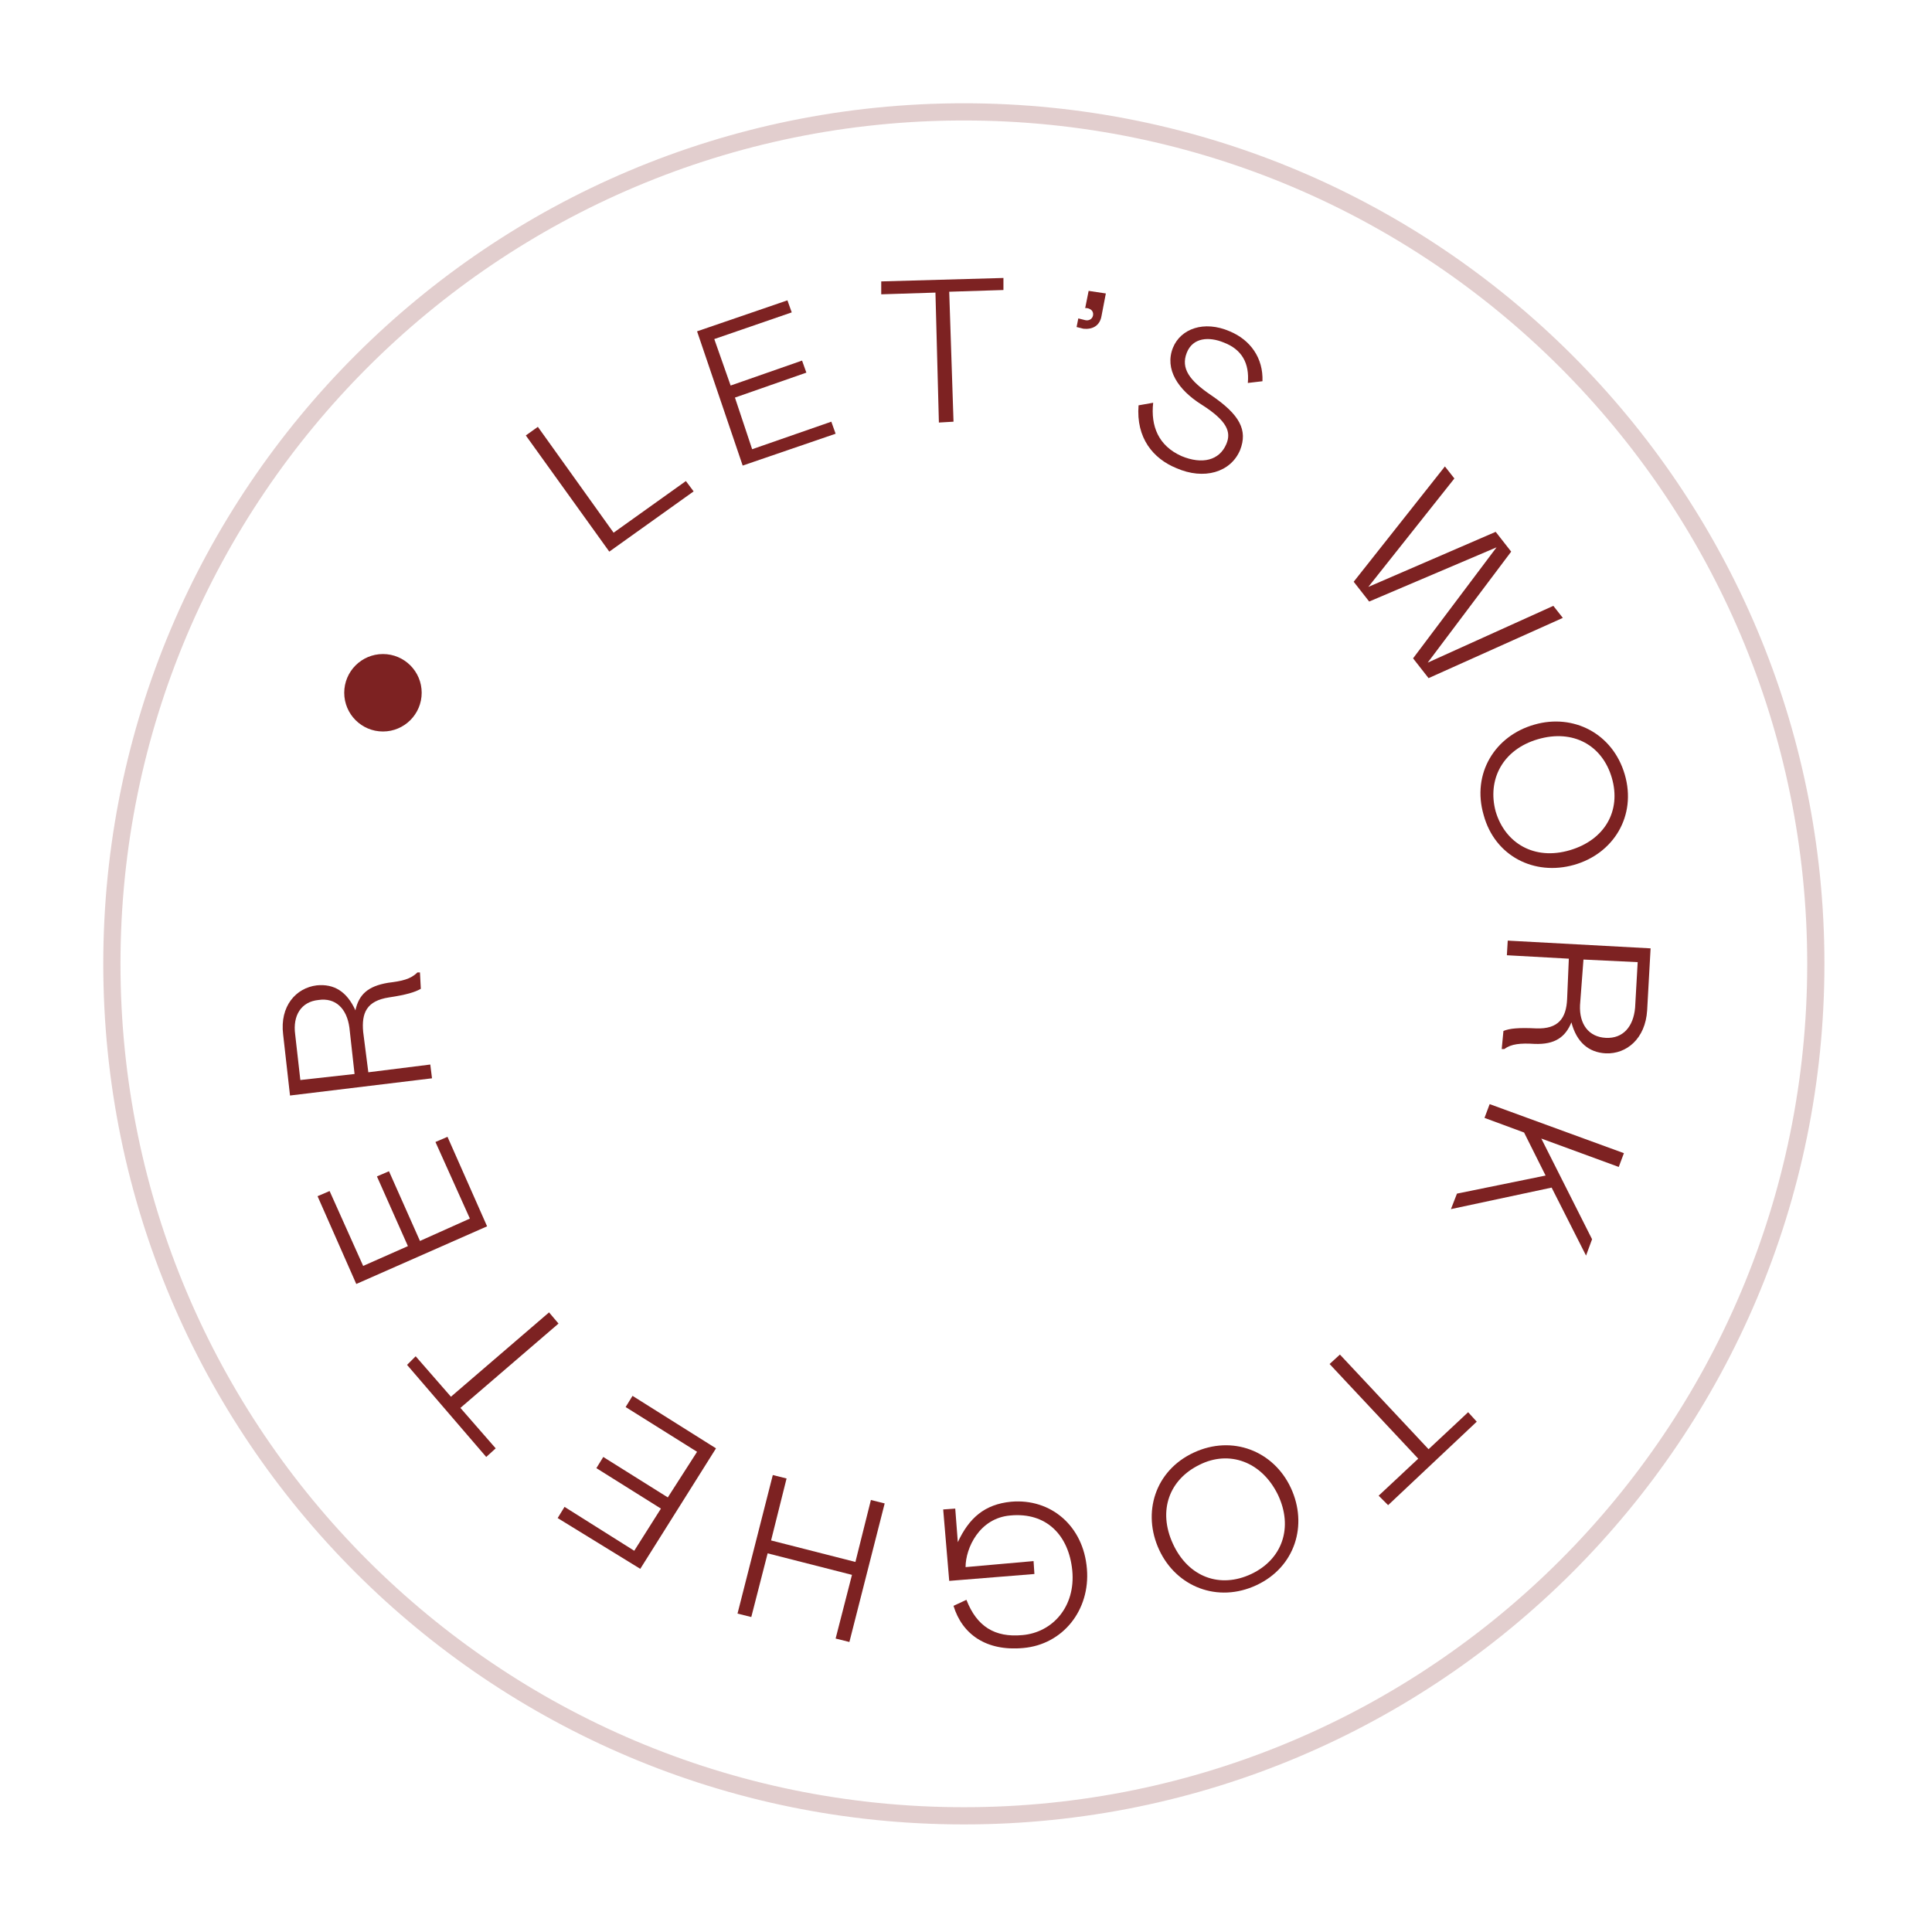
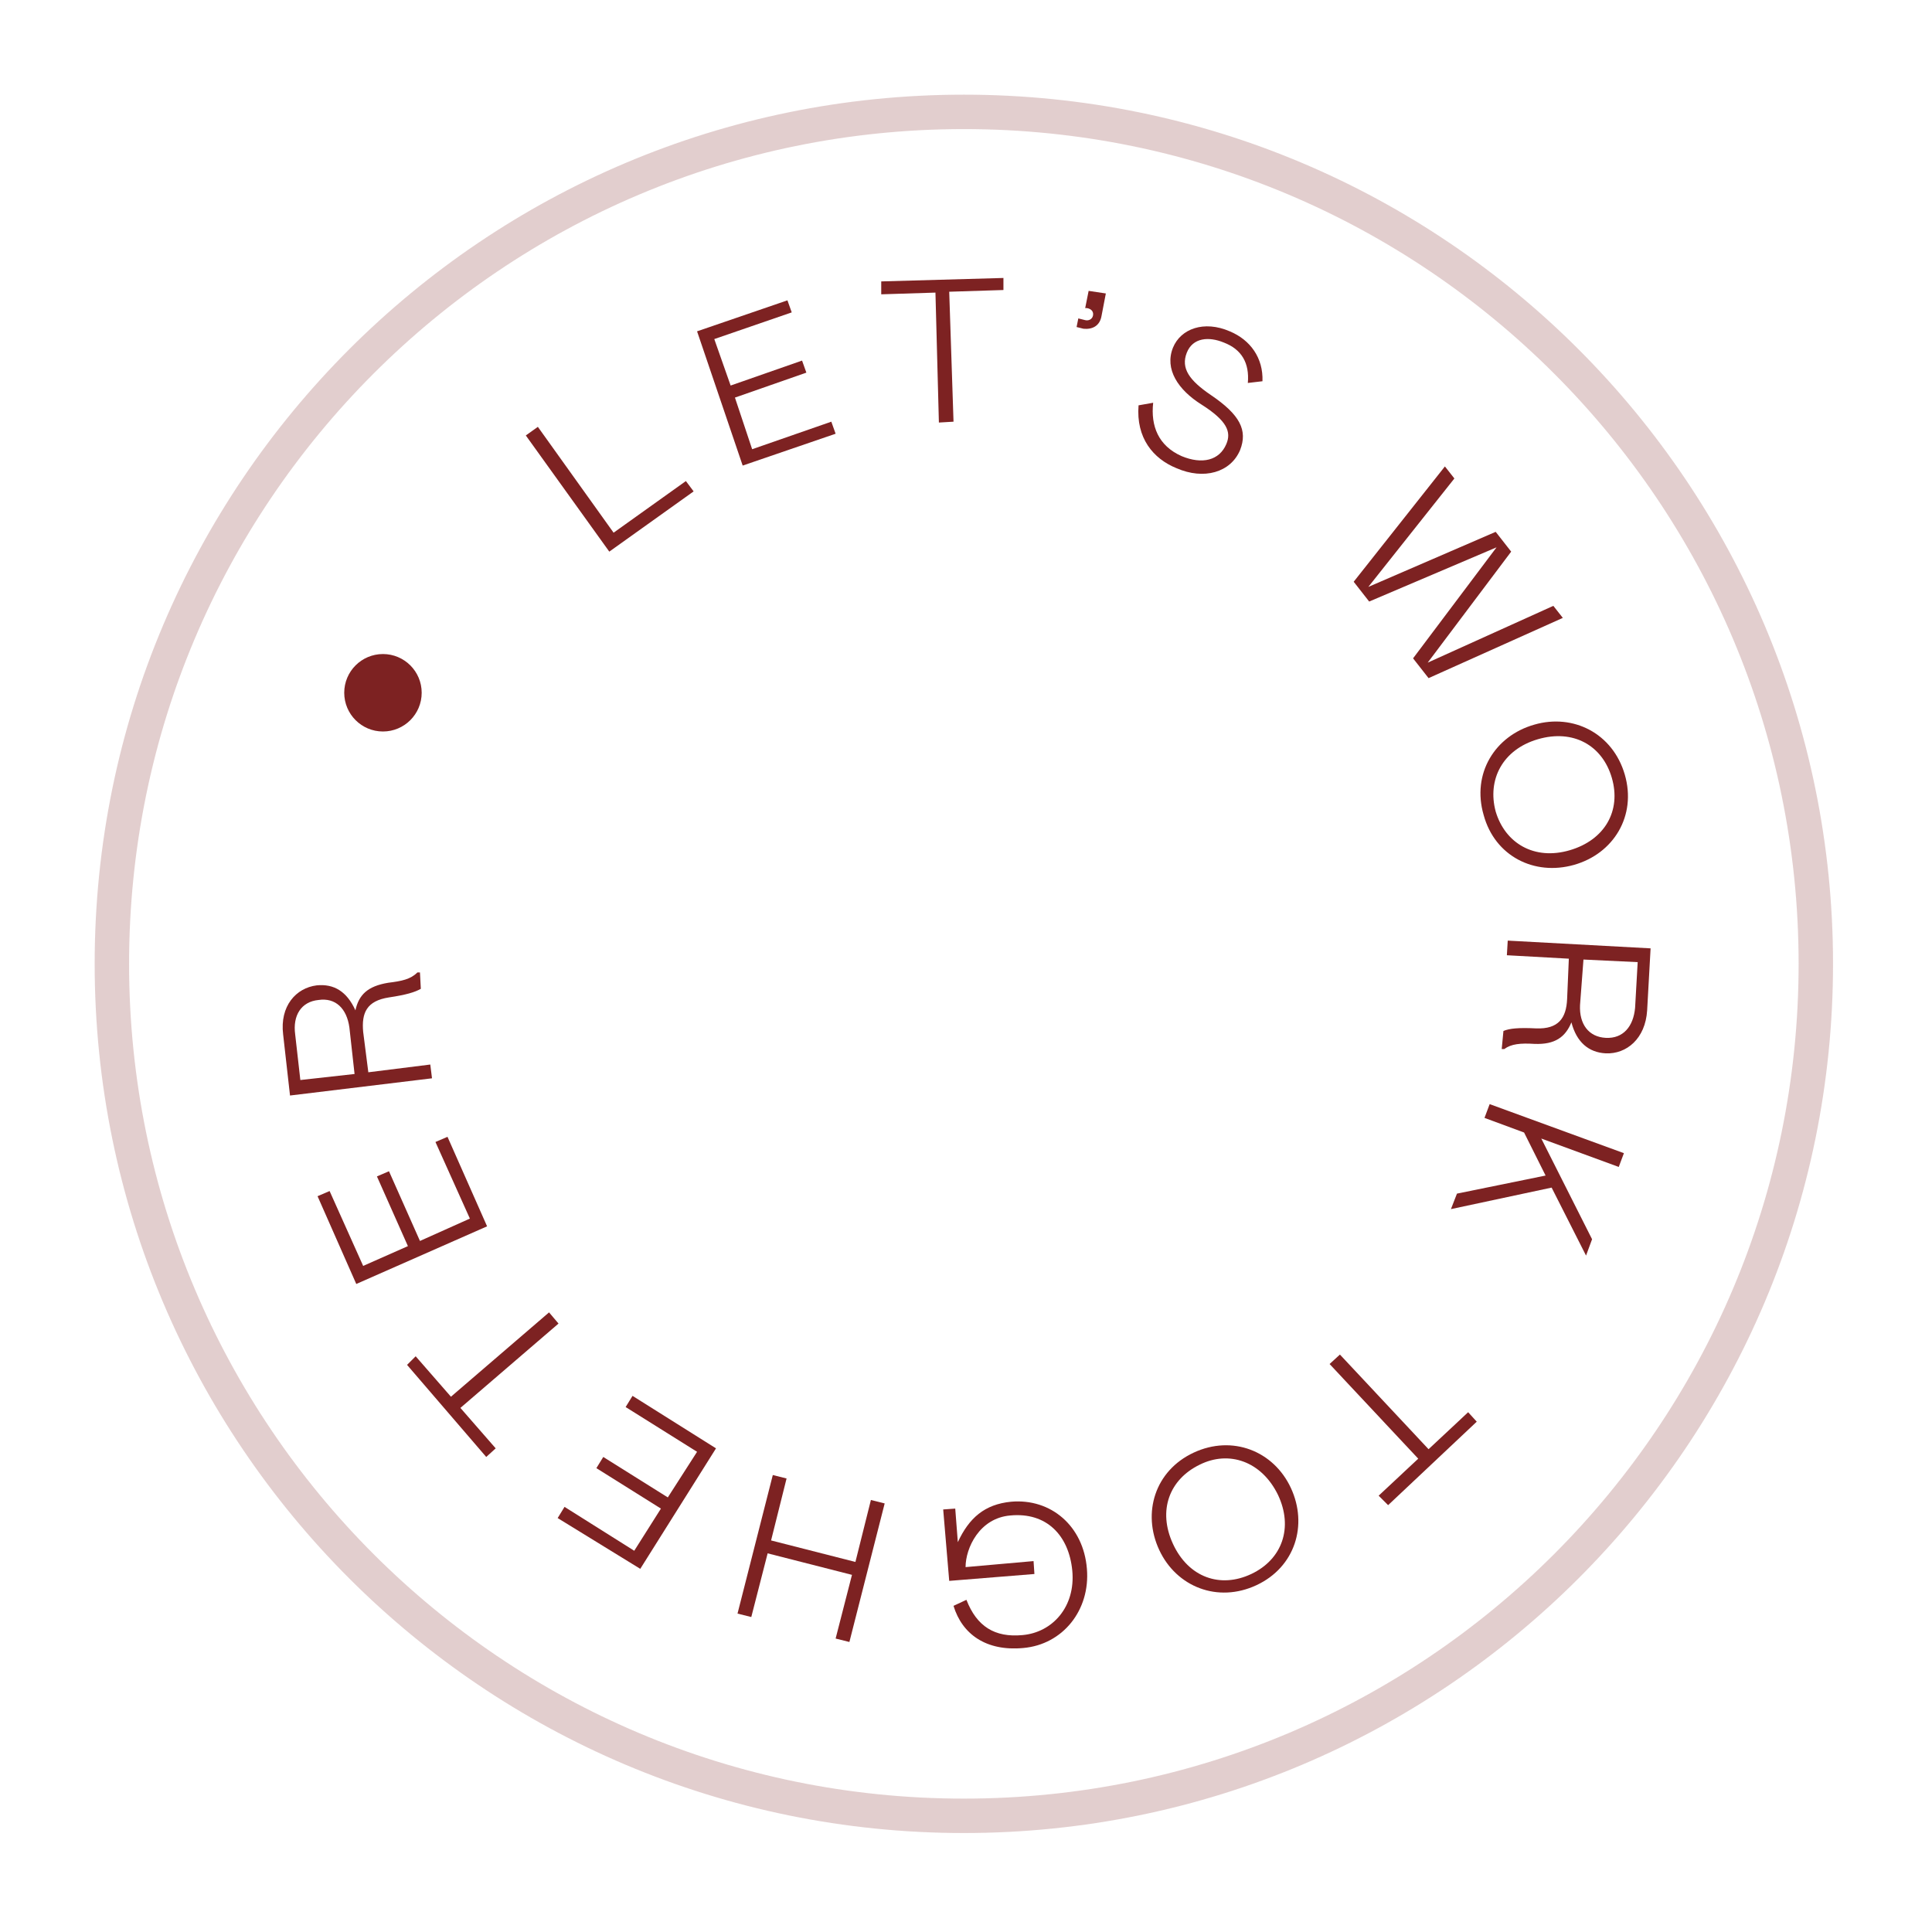
<svg xmlns="http://www.w3.org/2000/svg" version="1.1" class="e-hp" x="0px" y="0px" viewBox="0 0 224.5 224.5" enable-background="new 0 0 224.5 224.5" xml:space="preserve">
  <g>
    <g>
-       <path fill="#7d2222" d="M62.5,49.6l8.8,12.3l8.4-6l0.9,1.2l-9.8,7l-9.7-13.5L62.5,49.6z" />
-       <path fill="#7d2222" d="M91.5,34.9l0.5,1.4l-9,3.1l1.9,5.4l8.3-2.9l0.5,1.4l-8.3,2.9l2,6l9.2-3.2l0.5,1.4l-10.8,3.7L81,38.5L91.5,34.9z" />
-       <path fill="#7d2222" d="M116.6,33.7l-6.3,0.2l0.5,15.1l-1.7,0.1L108.7,34l-6.3,0.2l0-1.5l14.2-0.4L116.6,33.7z" />
-       <path fill="#7d2222" d="M128.5,34.1l-0.5,2.6c-0.2,1.2-1.1,1.6-2.1,1.5l-0.8-0.2l0.2-1l0.8,0.2c0.4,0.1,0.8-0.1,0.9-0.5c0.1-0.4-0.1-0.8-0.7-0.9l-0.2,0l0.4-2L128.5,34.1z" />
-       <path fill="#7d2222" d="M142.2,39.8c-1.7-0.7-3.6-0.6-4.3,1.2c-0.7,1.8,0.3,3.2,2.8,4.9c3.4,2.3,4.3,4.1,3.4,6.4c-1.1,2.6-4.2,3.5-7.4,2.1c-2.7-1.1-4.7-3.5-4.4-7.3l1.7-0.3c-0.3,2.7,0.6,5,3.3,6.2c2.4,1,4.4,0.5,5.2-1.4c0.6-1.4,0.1-2.7-2.9-4.6c-2.7-1.7-4.3-4.1-3.3-6.6c0.9-2.2,3.6-3.2,6.6-1.9c2.4,1,3.9,3.1,3.8,5.8l-1.7,0.2C145.2,42.2,144.3,40.6,142.2,39.8z" />
-       <path fill="#7d2222" d="M167.9,54.2l1.1,1.4l-10,12.6l14.8-6.4l1.8,2.3L165.9,77l14.6-6.6l1.1,1.4l-15.6,7l-1.8-2.3l9.7-12.9l-14.8,6.3l-1.8-2.3L167.9,54.2z" />
-       <path fill="#7d2222" d="M188.8,90c1.4,4.8-1.3,9.2-5.9,10.5c-4.6,1.3-9.2-1-10.5-5.8c-1.4-4.8,1.3-9.2,5.9-10.5C182.8,82.9,187.4,85.2,188.8,90z M173.8,94.3c1.1,3.7,4.5,5.7,8.6,4.5c4.1-1.2,6-4.6,4.9-8.4c-1.1-3.8-4.5-5.7-8.6-4.5C174.6,87.1,172.8,90.6,173.8,94.3z" />
-       <path fill="#7d2222" d="M174.7,119.8c0.7-0.3,1.8-0.4,3.8-0.3c2.6,0.1,3.5-1.2,3.6-3.4l0.2-4.7l-7.2-0.4l0.1-1.7l16.6,0.9l-0.4,7.2c-0.2,3.3-2.4,5.1-4.8,5c-2-0.1-3.4-1.3-4-3.6c-0.7,1.7-1.9,2.6-4.3,2.5c-1.6-0.1-2.7,0-3.5,0.6l-0.3,0L174.7,119.8z M183.6,116.8c-0.1,2.2,1,3.7,3,3.8c2,0.1,3.2-1.3,3.4-3.5l0.3-5.3l-6.3-0.3L183.6,116.8z" />
-       <path fill="#7d2222" d="M168.6,140.5l0.7-1.8l10.3-2.1l-2.5-5l-4.6-1.7l0.6-1.6l15.6,5.7l-0.6,1.6l-9-3.3l5.9,11.7l-0.7,1.9l-4-7.9L168.6,140.5z" />
-       <path fill="#7d2222" d="M160.2,173.8l4.6-4.3l-10.3-11l1.2-1.1l10.3,11l4.6-4.3l1,1.1l-10.3,9.7L160.2,173.8z" />
-       <path fill="#7d2222" d="M146,184.2c-4.5,2.1-9.3,0.2-11.3-4.1c-2-4.3-0.5-9.2,4-11.3c4.5-2.1,9.3-0.2,11.3,4.1C152,177.2,150.5,182.1,146,184.2z M139.4,170.2c-3.5,1.7-4.9,5.3-3.1,9.2c1.8,3.9,5.5,5.2,9.1,3.5s4.9-5.4,3.1-9.2C146.6,169.8,142.8,168.5,139.4,170.2z" />
-       <path fill="#7d2222" d="M117.5,174.5c4.6-0.4,8.4,2.8,8.8,7.8c0.4,4.8-2.8,8.8-7.4,9.2c-4.3,0.4-7.1-1.6-8.1-4.9l1.5-0.7c1.2,3.1,3.3,4.4,6.5,4.1c3.5-0.3,6.2-3.3,5.8-7.5c-0.4-4.1-3-6.8-7.2-6.4c-3.6,0.3-5.2,3.8-5.2,6l7.9-0.7l0.1,1.5l-9.9,0.8l-0.7-8.3l1.4-0.1l0.3,3.9C112.6,176.4,114.4,174.8,117.5,174.5z" />
-       <path fill="#7d2222" d="M99.4,181.5l1.8-7.2l1.6,0.4l-4.1,16.1l-1.6-0.4l1.9-7.4l-9.8-2.5l-1.9,7.4l-1.6-0.4l4.1-16.1l1.6,0.4l-1.8,7.2L99.4,181.5z" />
-       <path fill="#7d2222" d="M64.8,176.4l0.8-1.3l8.1,5.1l3.1-4.9l-7.5-4.7l0.8-1.3l7.5,4.7l3.4-5.3l-8.3-5.2l0.8-1.3l9.7,6.1l-8.8,14L64.8,176.4z" />
-       <path fill="#7d2222" d="M48.3,157.6l4.1,4.7l11.4-9.8l1.1,1.3l-11.4,9.8l4.1,4.7l-1.1,1l-9.2-10.7L48.3,157.6z" />
-       <path fill="#7d2222" d="M36.9,139l1.4-0.6l3.9,8.7l5.2-2.3l-3.6-8.1l1.4-0.6l3.6,8.1l5.8-2.6l-4-8.9l1.4-0.6l4.6,10.4l-15.2,6.7L36.9,139z" />
-       <path fill="#7d2222" d="M48.9,114.9c-0.7,0.4-1.7,0.7-3.7,1c-2.6,0.4-3.2,1.8-3,4l0.6,4.7l7.2-0.9l0.2,1.6l-16.5,2l-0.8-7.1c-0.4-3.3,1.5-5.4,3.9-5.7c2-0.2,3.5,0.7,4.5,2.9c0.4-1.8,1.4-2.8,3.8-3.2c1.6-0.2,2.6-0.4,3.4-1.2l0.3,0L48.9,114.9z M40.6,119.4c-0.3-2.2-1.6-3.5-3.6-3.2c-2,0.2-3,1.8-2.7,4l0.6,5.3l6.3-0.7L40.6,119.4z" />
+       <path fill="#7D2222" d="M62.5,49.6l8.8,12.3l8.4-6l0.9,1.2l-9.8,7l-9.7-13.5L62.5,49.6z" />
+       <path fill="#7D2222" d="M91.5,34.9l0.5,1.4l-9,3.1l1.9,5.4l8.3-2.9l0.5,1.4l-8.3,2.9l2,6l9.2-3.2l0.5,1.4l-10.8,3.7L81,38.5L91.5,34.9z" />
+       <path fill="#7D2222" d="M116.6,33.7l-6.3,0.2l0.5,15.1l-1.7,0.1L108.7,34l-6.3,0.2l0-1.5l14.2-0.4L116.6,33.7z" />
+       <path fill="#7D2222" d="M128.5,34.1l-0.5,2.6c-0.2,1.2-1.1,1.6-2.1,1.5l-0.8-0.2l0.2-1l0.8,0.2c0.4,0.1,0.8-0.1,0.9-0.5c0.1-0.4-0.1-0.8-0.7-0.9l-0.2,0l0.4-2L128.5,34.1z" />
+       <path fill="#7D2222" d="M142.2,39.8c-1.7-0.7-3.6-0.6-4.3,1.2c-0.7,1.8,0.3,3.2,2.8,4.9c3.4,2.3,4.3,4.1,3.4,6.4c-1.1,2.6-4.2,3.5-7.4,2.1c-2.7-1.1-4.7-3.5-4.4-7.3l1.7-0.3c-0.3,2.7,0.6,5,3.3,6.2c2.4,1,4.4,0.5,5.2-1.4c0.6-1.4,0.1-2.7-2.9-4.6c-2.7-1.7-4.3-4.1-3.3-6.6c0.9-2.2,3.6-3.2,6.6-1.9c2.4,1,3.9,3.1,3.8,5.8l-1.7,0.2C145.2,42.2,144.3,40.6,142.2,39.8z" />
+       <path fill="#7D2222" d="M167.9,54.2l1.1,1.4l-10,12.6l14.8-6.4l1.8,2.3L165.9,77l14.6-6.6l1.1,1.4l-15.6,7l-1.8-2.3l9.7-12.9l-14.8,6.3l-1.8-2.3L167.9,54.2z" />
+       <path fill="#7D2222" d="M188.8,90c1.4,4.8-1.3,9.2-5.9,10.5c-4.6,1.3-9.2-1-10.5-5.8c-1.4-4.8,1.3-9.2,5.9-10.5C182.8,82.9,187.4,85.2,188.8,90z M173.8,94.3c1.1,3.7,4.5,5.7,8.6,4.5c4.1-1.2,6-4.6,4.9-8.4c-1.1-3.8-4.5-5.7-8.6-4.5C174.6,87.1,172.8,90.6,173.8,94.3z" />
+       <path fill="#7D2222" d="M174.7,119.8c0.7-0.3,1.8-0.4,3.8-0.3c2.6,0.1,3.5-1.2,3.6-3.4l0.2-4.7l-7.2-0.4l0.1-1.7l16.6,0.9l-0.4,7.2c-0.2,3.3-2.4,5.1-4.8,5c-2-0.1-3.4-1.3-4-3.6c-0.7,1.7-1.9,2.6-4.3,2.5c-1.6-0.1-2.7,0-3.5,0.6l-0.3,0L174.7,119.8z M183.6,116.8c-0.1,2.2,1,3.7,3,3.8c2,0.1,3.2-1.3,3.4-3.5l0.3-5.3l-6.3-0.3L183.6,116.8z" />
+       <path fill="#7D2222" d="M168.6,140.5l0.7-1.8l10.3-2.1l-2.5-5l-4.6-1.7l0.6-1.6l15.6,5.7l-0.6,1.6l-9-3.3l5.9,11.7l-0.7,1.9l-4-7.9L168.6,140.5z" />
+       <path fill="#7D2222" d="M160.2,173.8l4.6-4.3l-10.3-11l1.2-1.1l10.3,11l4.6-4.3l1,1.1l-10.3,9.7L160.2,173.8z" />
+       <path fill="#7D2222" d="M146,184.2c-4.5,2.1-9.3,0.2-11.3-4.1c-2-4.3-0.5-9.2,4-11.3c4.5-2.1,9.3-0.2,11.3,4.1C152,177.2,150.5,182.1,146,184.2z M139.4,170.2c-3.5,1.7-4.9,5.3-3.1,9.2c1.8,3.9,5.5,5.2,9.1,3.5s4.9-5.4,3.1-9.2C146.6,169.8,142.8,168.5,139.4,170.2z" />
+       <path fill="#7D2222" d="M117.5,174.5c4.6-0.4,8.4,2.8,8.8,7.8c0.4,4.8-2.8,8.8-7.4,9.2c-4.3,0.4-7.1-1.6-8.1-4.9l1.5-0.7c1.2,3.1,3.3,4.4,6.5,4.1c3.5-0.3,6.2-3.3,5.8-7.5c-0.4-4.1-3-6.8-7.2-6.4c-3.6,0.3-5.2,3.8-5.2,6l7.9-0.7l0.1,1.5l-9.9,0.8l-0.7-8.3l1.4-0.1l0.3,3.9C112.6,176.4,114.4,174.8,117.5,174.5z" />
+       <path fill="#7D2222" d="M99.4,181.5l1.8-7.2l1.6,0.4l-4.1,16.1l-1.6-0.4l1.9-7.4l-9.8-2.5l-1.9,7.4l-1.6-0.4l4.1-16.1l1.6,0.4l-1.8,7.2L99.4,181.5z" />
+       <path fill="#7D2222" d="M64.8,176.4l0.8-1.3l8.1,5.1l3.1-4.9l-7.5-4.7l0.8-1.3l7.5,4.7l3.4-5.3l-8.3-5.2l0.8-1.3l9.7,6.1l-8.8,14L64.8,176.4z" />
+       <path fill="#7D2222" d="M48.3,157.6l4.1,4.7l11.4-9.8l1.1,1.3l-11.4,9.8l4.1,4.7l-1.1,1l-9.2-10.7L48.3,157.6z" />
+       <path fill="#7D2222" d="M36.9,139l1.4-0.6l3.9,8.7l5.2-2.3l-3.6-8.1l1.4-0.6l3.6,8.1l5.8-2.6l-4-8.9l1.4-0.6l4.6,10.4l-15.2,6.7L36.9,139z" />
+       <path fill="#7D2222" d="M48.9,114.9c-0.7,0.4-1.7,0.7-3.7,1c-2.6,0.4-3.2,1.8-3,4l0.6,4.7l7.2-0.9l0.2,1.6l-16.5,2l-0.8-7.1c-0.4-3.3,1.5-5.4,3.9-5.7c2-0.2,3.5,0.7,4.5,2.9c0.4-1.8,1.4-2.8,3.8-3.2c1.6-0.2,2.6-0.4,3.4-1.2l0.3,0L48.9,114.9z M40.6,119.4c-0.3-2.2-1.6-3.5-3.6-3.2c-2,0.2-3,1.8-2.7,4l0.6,5.3l6.3-0.7L40.6,119.4z" />
    </g>
  </g>
-   <circle fill="#7d2222" cx="44.5" cy="80.5" r="4.5" />
-   <circle class="circ-static" stroke-width="2" opacity="0.22" fill="none" stroke="#7d2222" stroke-miterlimit="10" cx="112" cy="112" r="99" />
+   <circle fill="#7D2222" cx="44.5" cy="80.5" r="4.5" />
+   <circle class="circ-static" stroke-width="4" opacity="0.22" fill="none" stroke="#7D2222" stroke-miterlimit="10" cx="112" cy="112" r="99" />
  <circle class="circ-hover" stroke-width="2" fill="none" stroke="#7d2222" stroke-miterlimit="10" cx="112.5" cy="112.5" r="99" data-svg-origin="112.5 112.5" transform="matrix(0,1,-1,0,225,0)" style="transform-origin: 0px 0px 0px; stroke-dashoffset: -623.035; stroke-dasharray: 1e-05px, 633.035px;" />
</svg>
